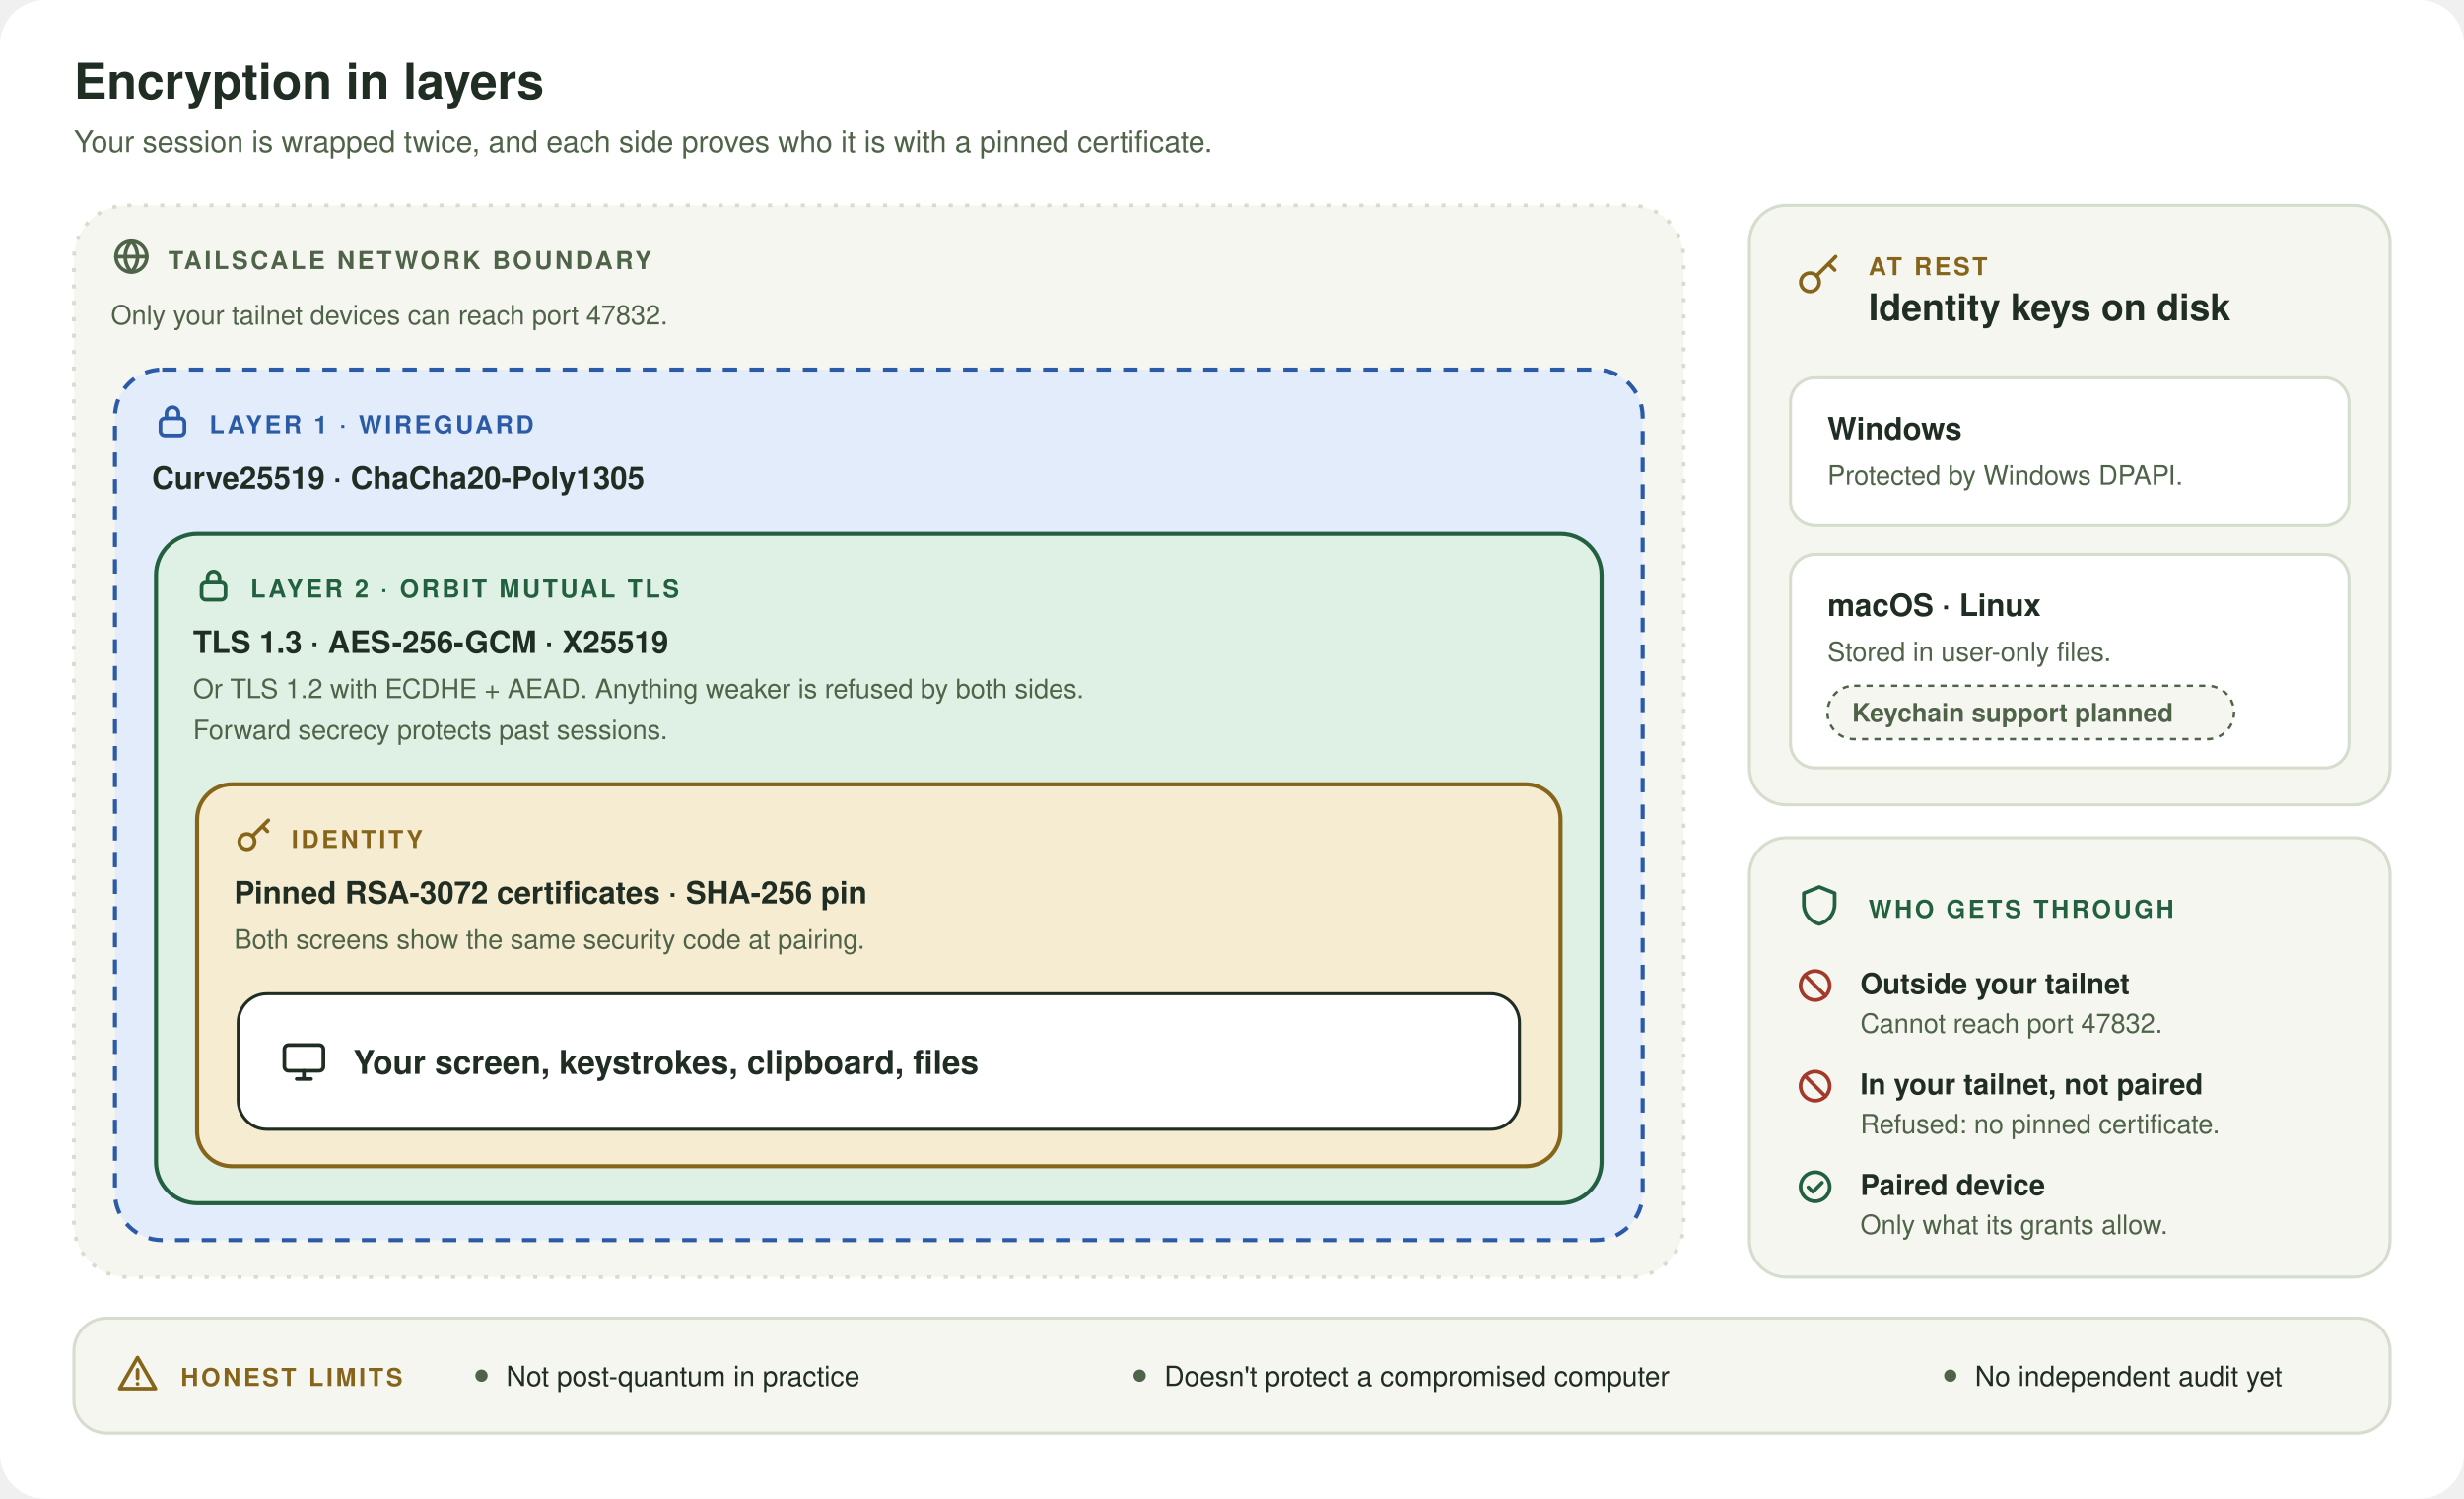
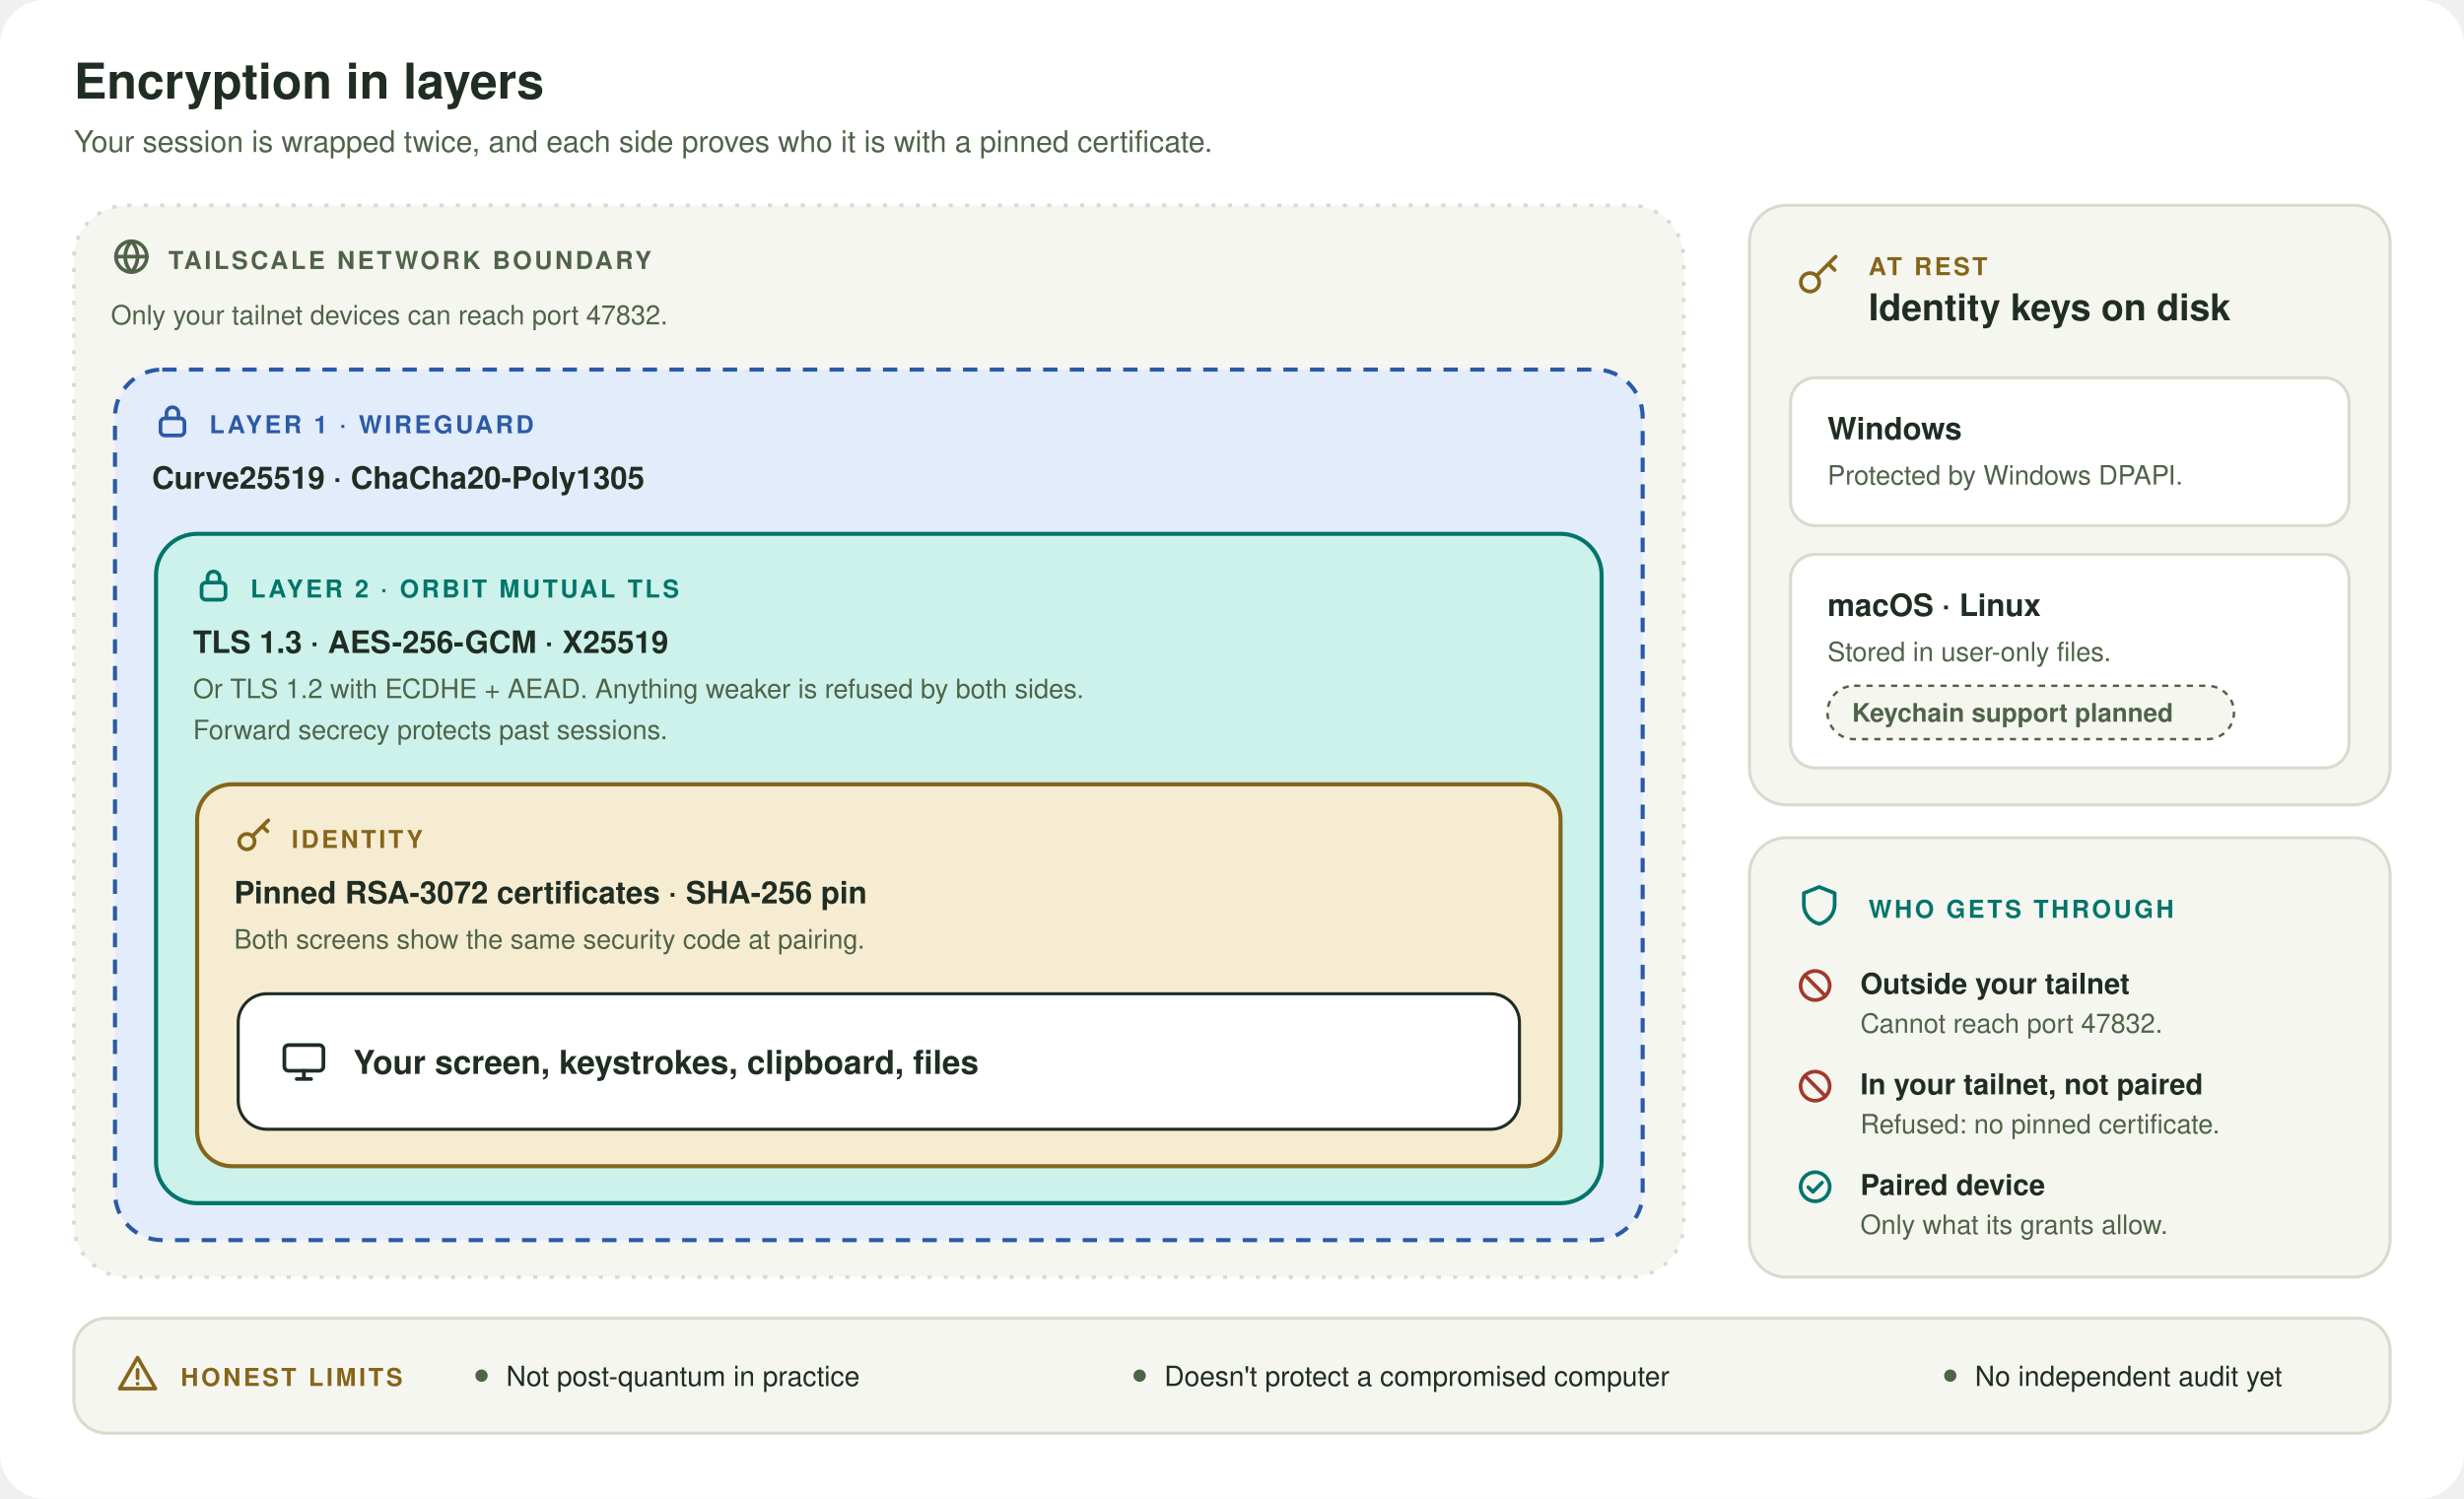
<svg xmlns="http://www.w3.org/2000/svg" width="1200" height="730" viewBox="0 0 1200 730" role="img" aria-labelledby="t d">
  <defs>
    <marker id="h-muted" markerWidth="10" markerHeight="10" refX="8" refY="5" orient="auto" markerUnits="userSpaceOnUse">
      <path d="M1 1L8 5L1 9" fill="none" stroke="#4f6349" stroke-width="1.8" stroke-linecap="round" stroke-linejoin="round" />
    </marker>
    <marker id="t-muted" markerWidth="10" markerHeight="10" refX="2" refY="5" orient="auto" markerUnits="userSpaceOnUse">
      <path d="M9 1L2 5L9 9" fill="none" stroke="#4f6349" stroke-width="1.8" stroke-linecap="round" stroke-linejoin="round" />
    </marker>
    <marker id="h-mint" markerWidth="10" markerHeight="10" refX="8" refY="5" orient="auto" markerUnits="userSpaceOnUse">
-       <path d="M1 1L8 5L1 9" fill="none" stroke="#22603f" stroke-width="1.8" stroke-linecap="round" stroke-linejoin="round" />
+       <path d="M1 1L8 5L1 9" fill="none" stroke="#00756a" stroke-width="1.8" stroke-linecap="round" stroke-linejoin="round" />
    </marker>
    <marker id="t-mint" markerWidth="10" markerHeight="10" refX="2" refY="5" orient="auto" markerUnits="userSpaceOnUse">
-       <path d="M9 1L2 5L9 9" fill="none" stroke="#22603f" stroke-width="1.8" stroke-linecap="round" stroke-linejoin="round" />
+       <path d="M9 1L2 5L9 9" fill="none" stroke="#00756a" stroke-width="1.8" stroke-linecap="round" stroke-linejoin="round" />
    </marker>
    <marker id="h-blue" markerWidth="10" markerHeight="10" refX="8" refY="5" orient="auto" markerUnits="userSpaceOnUse">
      <path d="M1 1L8 5L1 9" fill="none" stroke="#2b5aa6" stroke-width="1.8" stroke-linecap="round" stroke-linejoin="round" />
    </marker>
    <marker id="t-blue" markerWidth="10" markerHeight="10" refX="2" refY="5" orient="auto" markerUnits="userSpaceOnUse">
      <path d="M9 1L2 5L9 9" fill="none" stroke="#2b5aa6" stroke-width="1.8" stroke-linecap="round" stroke-linejoin="round" />
    </marker>
    <marker id="h-gold" markerWidth="10" markerHeight="10" refX="8" refY="5" orient="auto" markerUnits="userSpaceOnUse">
      <path d="M1 1L8 5L1 9" fill="none" stroke="#86651a" stroke-width="1.8" stroke-linecap="round" stroke-linejoin="round" />
    </marker>
    <marker id="t-gold" markerWidth="10" markerHeight="10" refX="2" refY="5" orient="auto" markerUnits="userSpaceOnUse">
      <path d="M9 1L2 5L9 9" fill="none" stroke="#86651a" stroke-width="1.8" stroke-linecap="round" stroke-linejoin="round" />
    </marker>
    <marker id="h-rose" markerWidth="10" markerHeight="10" refX="8" refY="5" orient="auto" markerUnits="userSpaceOnUse">
      <path d="M1 1L8 5L1 9" fill="none" stroke="#a2392b" stroke-width="1.8" stroke-linecap="round" stroke-linejoin="round" />
    </marker>
    <marker id="t-rose" markerWidth="10" markerHeight="10" refX="2" refY="5" orient="auto" markerUnits="userSpaceOnUse">
      <path d="M9 1L2 5L9 9" fill="none" stroke="#a2392b" stroke-width="1.8" stroke-linecap="round" stroke-linejoin="round" />
    </marker>
  </defs>
  <rect width="1200" height="730" rx="22" fill="#ffffff" />
  <text x="36" y="48" fill="#1f2d23" font-family="Segoe UI, -apple-system, BlinkMacSystemFont, Helvetica, Arial, sans-serif" font-size="24" font-weight="700" text-anchor="start">Encryption in layers</text>
  <text x="36" y="74" fill="#4f6349" font-family="Segoe UI, -apple-system, BlinkMacSystemFont, Helvetica, Arial, sans-serif" font-size="14.5" font-weight="400" text-anchor="start">Your session is wrapped twice, and each side proves who it is with a pinned certificate.</text>
  <rect x="36" y="100" width="784" height="522" rx="26" fill="#f6f6f1" stroke="#d5ddcd" stroke-width="1.8" stroke-dasharray="2 6" />
  <g transform="translate(54 115) scale(0.8333)" fill="none" stroke="#4f6349" stroke-width="2.16" stroke-linecap="round" stroke-linejoin="round">
    <circle cx="12" cy="12" r="9" />
    <path d="M3 12h18M12 3c2.4 2.6 3.6 5.6 3.6 9s-1.2 6.4-3.6 9c-2.4-2.6-3.6-5.6-3.6-9S9.6 5.6 12 3z" />
  </g>
  <text x="82" y="131" fill="#4f6349" font-family="Segoe UI, -apple-system, BlinkMacSystemFont, Helvetica, Arial, sans-serif" font-size="12" font-weight="700" text-anchor="start" letter-spacing="1.3">TAILSCALE NETWORK BOUNDARY</text>
  <text x="54" y="158" fill="#4f6349" font-family="Segoe UI, -apple-system, BlinkMacSystemFont, Helvetica, Arial, sans-serif" font-size="13" font-weight="400" text-anchor="start">Only your tailnet devices can reach port 47832.</text>
  <rect x="56" y="180" width="744" height="424" rx="23" fill="#e3ecfb" stroke="#2b5aa6" stroke-width="2" stroke-dasharray="7 6" />
  <g transform="translate(74 195) scale(0.8333)" fill="none" stroke="#2b5aa6" stroke-width="2.16" stroke-linecap="round" stroke-linejoin="round">
    <rect x="5" y="10.5" width="14" height="10" rx="2.5" />
    <path d="M8.5 10.5V7.5a3.5 3.5 0 0 1 7 0v3" />
  </g>
  <text x="102" y="211" fill="#2b5aa6" font-family="Segoe UI, -apple-system, BlinkMacSystemFont, Helvetica, Arial, sans-serif" font-size="12" font-weight="700" text-anchor="start" letter-spacing="1.3">LAYER 1 · WIREGUARD</text>
  <text x="74" y="238" fill="#1f2d23" font-family="Segoe UI, -apple-system, BlinkMacSystemFont, Helvetica, Arial, sans-serif" font-size="15" font-weight="600" text-anchor="start">Curve25519 · ChaCha20-Poly1305</text>
-   <rect x="76" y="260" width="704" height="326" rx="20" fill="#dff0e4" stroke="#22603f" stroke-width="2" />
-   <g transform="translate(94 275) scale(0.8333)" fill="none" stroke="#22603f" stroke-width="2.16" stroke-linecap="round" stroke-linejoin="round">
+   <rect x="76" y="260" width="704" height="326" rx="20" fill="#ccf2eb" stroke="#00756a" stroke-width="2" />
+   <g transform="translate(94 275) scale(0.8333)" fill="none" stroke="#00756a" stroke-width="2.16" stroke-linecap="round" stroke-linejoin="round">
    <rect x="5" y="10.5" width="14" height="10" rx="2.5" />
    <path d="M8.5 10.5V7.5a3.5 3.5 0 0 1 7 0v3" />
  </g>
-   <text x="122" y="291" fill="#22603f" font-family="Segoe UI, -apple-system, BlinkMacSystemFont, Helvetica, Arial, sans-serif" font-size="12" font-weight="700" text-anchor="start" letter-spacing="1.3">LAYER 2 · ORBIT MUTUAL TLS</text>
+   <text x="122" y="291" fill="#00756a" font-family="Segoe UI, -apple-system, BlinkMacSystemFont, Helvetica, Arial, sans-serif" font-size="12" font-weight="700" text-anchor="start" letter-spacing="1.3">LAYER 2 · ORBIT MUTUAL TLS</text>
  <text x="94" y="318" fill="#1f2d23" font-family="Segoe UI, -apple-system, BlinkMacSystemFont, Helvetica, Arial, sans-serif" font-size="15" font-weight="600" text-anchor="start">TLS 1.3 · AES-256-GCM · X25519</text>
  <text x="94" y="340" fill="#4f6349" font-family="Segoe UI, -apple-system, BlinkMacSystemFont, Helvetica, Arial, sans-serif" font-size="13" font-weight="400" text-anchor="start">Or TLS 1.2 with ECDHE + AEAD. Anything weaker is refused by both sides.</text>
  <text x="94" y="360" fill="#4f6349" font-family="Segoe UI, -apple-system, BlinkMacSystemFont, Helvetica, Arial, sans-serif" font-size="13" font-weight="400" text-anchor="start">Forward secrecy protects past sessions.</text>
  <rect x="96" y="382" width="664" height="186" rx="17" fill="#f6ecd2" stroke="#86651a" stroke-width="2" />
  <g transform="translate(114 397) scale(0.8333)" fill="none" stroke="#86651a" stroke-width="2.16" stroke-linecap="round" stroke-linejoin="round">
    <circle cx="7.5" cy="15.5" r="4.5" />
    <path d="M10.8 12.2L20 3M16.5 6.5l3 3" />
  </g>
  <text x="142" y="413" fill="#86651a" font-family="Segoe UI, -apple-system, BlinkMacSystemFont, Helvetica, Arial, sans-serif" font-size="12" font-weight="700" text-anchor="start" letter-spacing="1.3">IDENTITY</text>
  <text x="114" y="440" fill="#1f2d23" font-family="Segoe UI, -apple-system, BlinkMacSystemFont, Helvetica, Arial, sans-serif" font-size="15" font-weight="600" text-anchor="start">Pinned RSA-3072 certificates · SHA-256 pin</text>
  <text x="114" y="462" fill="#4f6349" font-family="Segoe UI, -apple-system, BlinkMacSystemFont, Helvetica, Arial, sans-serif" font-size="13" font-weight="400" text-anchor="start">Both screens show the same security code at pairing.</text>
  <rect x="116" y="484" width="624" height="66" rx="14" fill="#ffffff" stroke="#1f2d23" stroke-width="1.5" />
  <g transform="translate(136 505) scale(1)" fill="none" stroke="#1f2d23" stroke-width="1.80" stroke-linecap="round" stroke-linejoin="round">
    <rect x="2.5" y="4" width="19" height="12.5" rx="2" />
    <path d="M8.5 20.5h7M12 16.5v4" />
  </g>
  <text x="172" y="523" fill="#1f2d23" font-family="Segoe UI, -apple-system, BlinkMacSystemFont, Helvetica, Arial, sans-serif" font-size="16" font-weight="600" text-anchor="start">Your screen, keystrokes, clipboard, files</text>
  <rect x="852" y="100" width="312" height="292" rx="18" fill="#f6f6f1" stroke="#d5ddcd" stroke-width="1.5" />
  <g transform="translate(874 122) scale(1)" fill="none" stroke="#86651a" stroke-width="1.80" stroke-linecap="round" stroke-linejoin="round">
    <circle cx="7.5" cy="15.5" r="4.5" />
    <path d="M10.8 12.2L20 3M16.5 6.5l3 3" />
  </g>
  <text x="910" y="134" fill="#86651a" font-family="Segoe UI, -apple-system, BlinkMacSystemFont, Helvetica, Arial, sans-serif" font-size="12" font-weight="700" text-anchor="start" letter-spacing="1.3">AT REST</text>
  <text x="910" y="156" fill="#1f2d23" font-family="Segoe UI, -apple-system, BlinkMacSystemFont, Helvetica, Arial, sans-serif" font-size="18" font-weight="700" text-anchor="start">Identity keys on disk</text>
  <rect x="872" y="184" width="272" height="72" rx="12" fill="#ffffff" stroke="#d5ddcd" stroke-width="1.5" />
  <text x="890" y="214" fill="#1f2d23" font-family="Segoe UI, -apple-system, BlinkMacSystemFont, Helvetica, Arial, sans-serif" font-size="15" font-weight="600" text-anchor="start">Windows</text>
  <text x="890" y="236" fill="#4f6349" font-family="Segoe UI, -apple-system, BlinkMacSystemFont, Helvetica, Arial, sans-serif" font-size="13" font-weight="400" text-anchor="start">Protected by Windows DPAPI.</text>
  <rect x="872" y="270" width="272" height="104" rx="12" fill="#ffffff" stroke="#d5ddcd" stroke-width="1.5" />
  <text x="890" y="300" fill="#1f2d23" font-family="Segoe UI, -apple-system, BlinkMacSystemFont, Helvetica, Arial, sans-serif" font-size="15" font-weight="600" text-anchor="start">macOS · Linux</text>
  <text x="890" y="322" fill="#4f6349" font-family="Segoe UI, -apple-system, BlinkMacSystemFont, Helvetica, Arial, sans-serif" font-size="13" font-weight="400" text-anchor="start">Stored in user-only files.</text>
  <rect x="890" y="334" width="198" height="26" rx="13.0" fill="#f6f6f1" stroke="#4f6349" stroke-width="1.2" stroke-dasharray="3 3" />
  <text x="902" y="351.5" fill="#4f6349" font-family="Segoe UI, -apple-system, BlinkMacSystemFont, Helvetica, Arial, sans-serif" font-size="12.5" font-weight="600" text-anchor="start">Keychain support planned</text>
  <rect x="852" y="408" width="312" height="214" rx="18" fill="#f6f6f1" stroke="#d5ddcd" stroke-width="1.5" />
-   <g transform="translate(874 429) scale(1)" fill="none" stroke="#22603f" stroke-width="1.80" stroke-linecap="round" stroke-linejoin="round">
+   <g transform="translate(874 429) scale(1)" fill="none" stroke="#00756a" stroke-width="1.80" stroke-linecap="round" stroke-linejoin="round">
    <path d="M12 3l7.5 3v5.5c0 4.6-3.2 8.4-7.5 9.5-4.3-1.1-7.5-4.9-7.5-9.5V6z" />
  </g>
-   <text x="910" y="447" fill="#22603f" font-family="Segoe UI, -apple-system, BlinkMacSystemFont, Helvetica, Arial, sans-serif" font-size="12" font-weight="700" text-anchor="start" letter-spacing="1.3">WHO GETS THROUGH</text>
+   <text x="910" y="447" fill="#00756a" font-family="Segoe UI, -apple-system, BlinkMacSystemFont, Helvetica, Arial, sans-serif" font-size="12" font-weight="700" text-anchor="start" letter-spacing="1.3">WHO GETS THROUGH</text>
  <g transform="translate(874 470) scale(0.8333)" fill="none" stroke="#a2392b" stroke-width="2.16" stroke-linecap="round" stroke-linejoin="round">
    <circle cx="12" cy="12" r="8.5" />
    <path d="M6 6l12 12" />
  </g>
  <text x="906" y="484" fill="#1f2d23" font-family="Segoe UI, -apple-system, BlinkMacSystemFont, Helvetica, Arial, sans-serif" font-size="14" font-weight="600" text-anchor="start">Outside your tailnet</text>
  <text x="906" y="503" fill="#4f6349" font-family="Segoe UI, -apple-system, BlinkMacSystemFont, Helvetica, Arial, sans-serif" font-size="13" font-weight="400" text-anchor="start">Cannot reach port 47832.</text>
  <g transform="translate(874 519) scale(0.8333)" fill="none" stroke="#a2392b" stroke-width="2.16" stroke-linecap="round" stroke-linejoin="round">
    <circle cx="12" cy="12" r="8.5" />
    <path d="M6 6l12 12" />
  </g>
  <text x="906" y="533" fill="#1f2d23" font-family="Segoe UI, -apple-system, BlinkMacSystemFont, Helvetica, Arial, sans-serif" font-size="14" font-weight="600" text-anchor="start">In your tailnet, not paired</text>
  <text x="906" y="552" fill="#4f6349" font-family="Segoe UI, -apple-system, BlinkMacSystemFont, Helvetica, Arial, sans-serif" font-size="13" font-weight="400" text-anchor="start">Refused: no pinned certificate.</text>
-   <g transform="translate(874 568) scale(0.8333)" fill="none" stroke="#22603f" stroke-width="2.16" stroke-linecap="round" stroke-linejoin="round">
+   <g transform="translate(874 568) scale(0.8333)" fill="none" stroke="#00756a" stroke-width="2.16" stroke-linecap="round" stroke-linejoin="round">
    <circle cx="12" cy="12" r="8.5" />
    <path d="M8 12.3l2.7 2.7L16 9.6" />
  </g>
  <text x="906" y="582" fill="#1f2d23" font-family="Segoe UI, -apple-system, BlinkMacSystemFont, Helvetica, Arial, sans-serif" font-size="14" font-weight="600" text-anchor="start">Paired device</text>
  <text x="906" y="601" fill="#4f6349" font-family="Segoe UI, -apple-system, BlinkMacSystemFont, Helvetica, Arial, sans-serif" font-size="13" font-weight="400" text-anchor="start">Only what its grants allow.</text>
  <rect x="36" y="642" width="1128" height="56" rx="16" fill="#f6f6f1" stroke="#d5ddcd" stroke-width="1.5" />
  <g transform="translate(56 658) scale(0.9167)" fill="none" stroke="#86651a" stroke-width="1.96" stroke-linecap="round" stroke-linejoin="round">
    <path d="M12 3.5L2.5 20h19z" />
    <path d="M12 10v4.5M12 17.4v.01" />
  </g>
  <text x="88" y="675" fill="#86651a" font-family="Segoe UI, -apple-system, BlinkMacSystemFont, Helvetica, Arial, sans-serif" font-size="12" font-weight="700" text-anchor="start" letter-spacing="1.3">HONEST LIMITS</text>
  <circle cx="234.5" cy="670" r="3" fill="#4f6349" />
  <text x="246.5" y="675" fill="#1f2d23" font-family="Segoe UI, -apple-system, BlinkMacSystemFont, Helvetica, Arial, sans-serif" font-size="13.5" font-weight="400" text-anchor="start">Not post-quantum in practice</text>
  <circle cx="555.025" cy="670" r="3" fill="#4f6349" />
  <text x="567.025" y="675" fill="#1f2d23" font-family="Segoe UI, -apple-system, BlinkMacSystemFont, Helvetica, Arial, sans-serif" font-size="13.5" font-weight="400" text-anchor="start">Doesn't protect a compromised computer</text>
  <circle cx="949.8" cy="670" r="3" fill="#4f6349" />
  <text x="961.8" y="675" fill="#1f2d23" font-family="Segoe UI, -apple-system, BlinkMacSystemFont, Helvetica, Arial, sans-serif" font-size="13.5" font-weight="400" text-anchor="start">No independent audit yet</text>
</svg>
